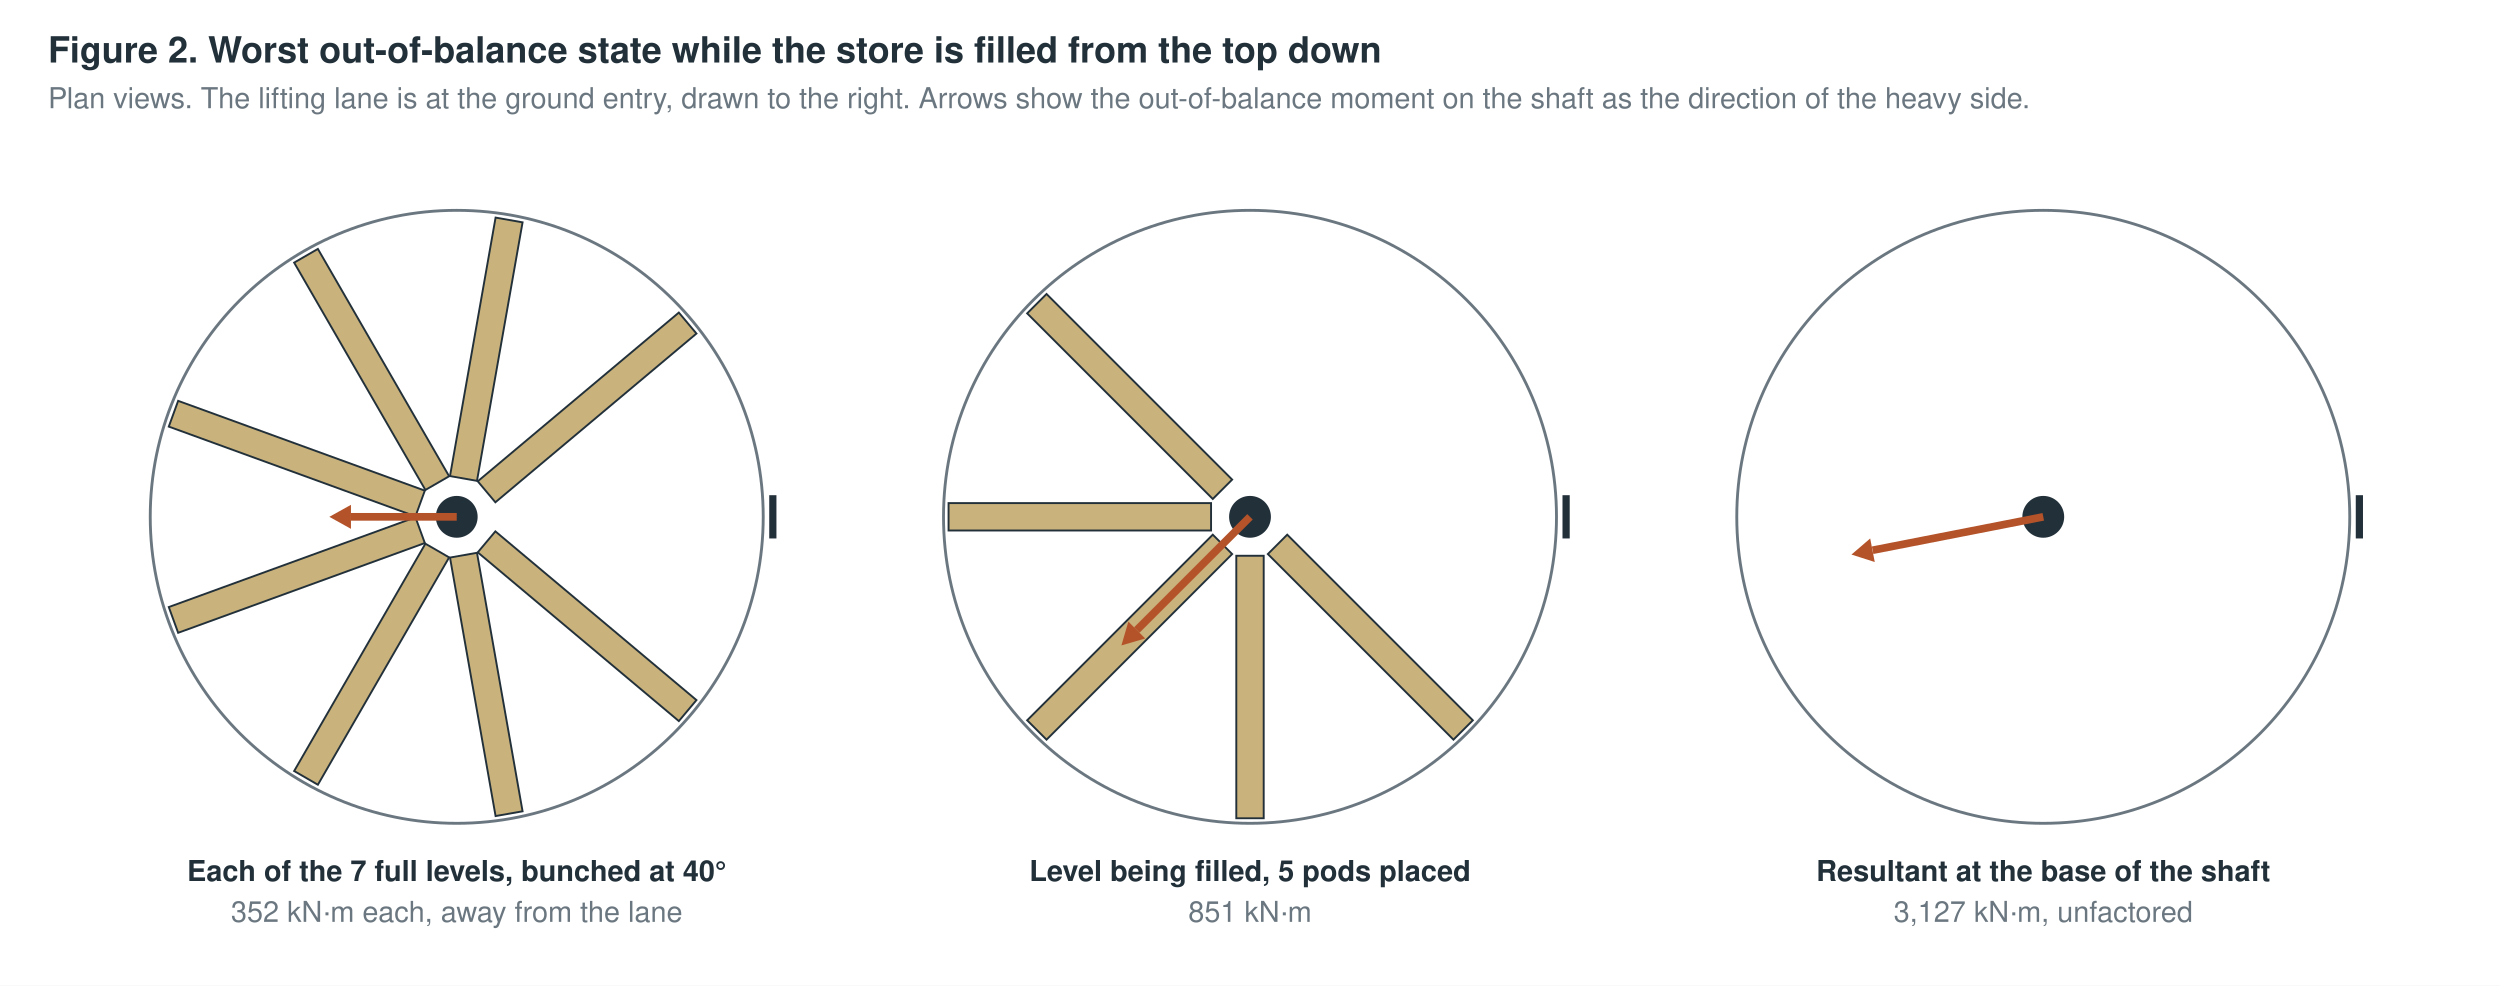
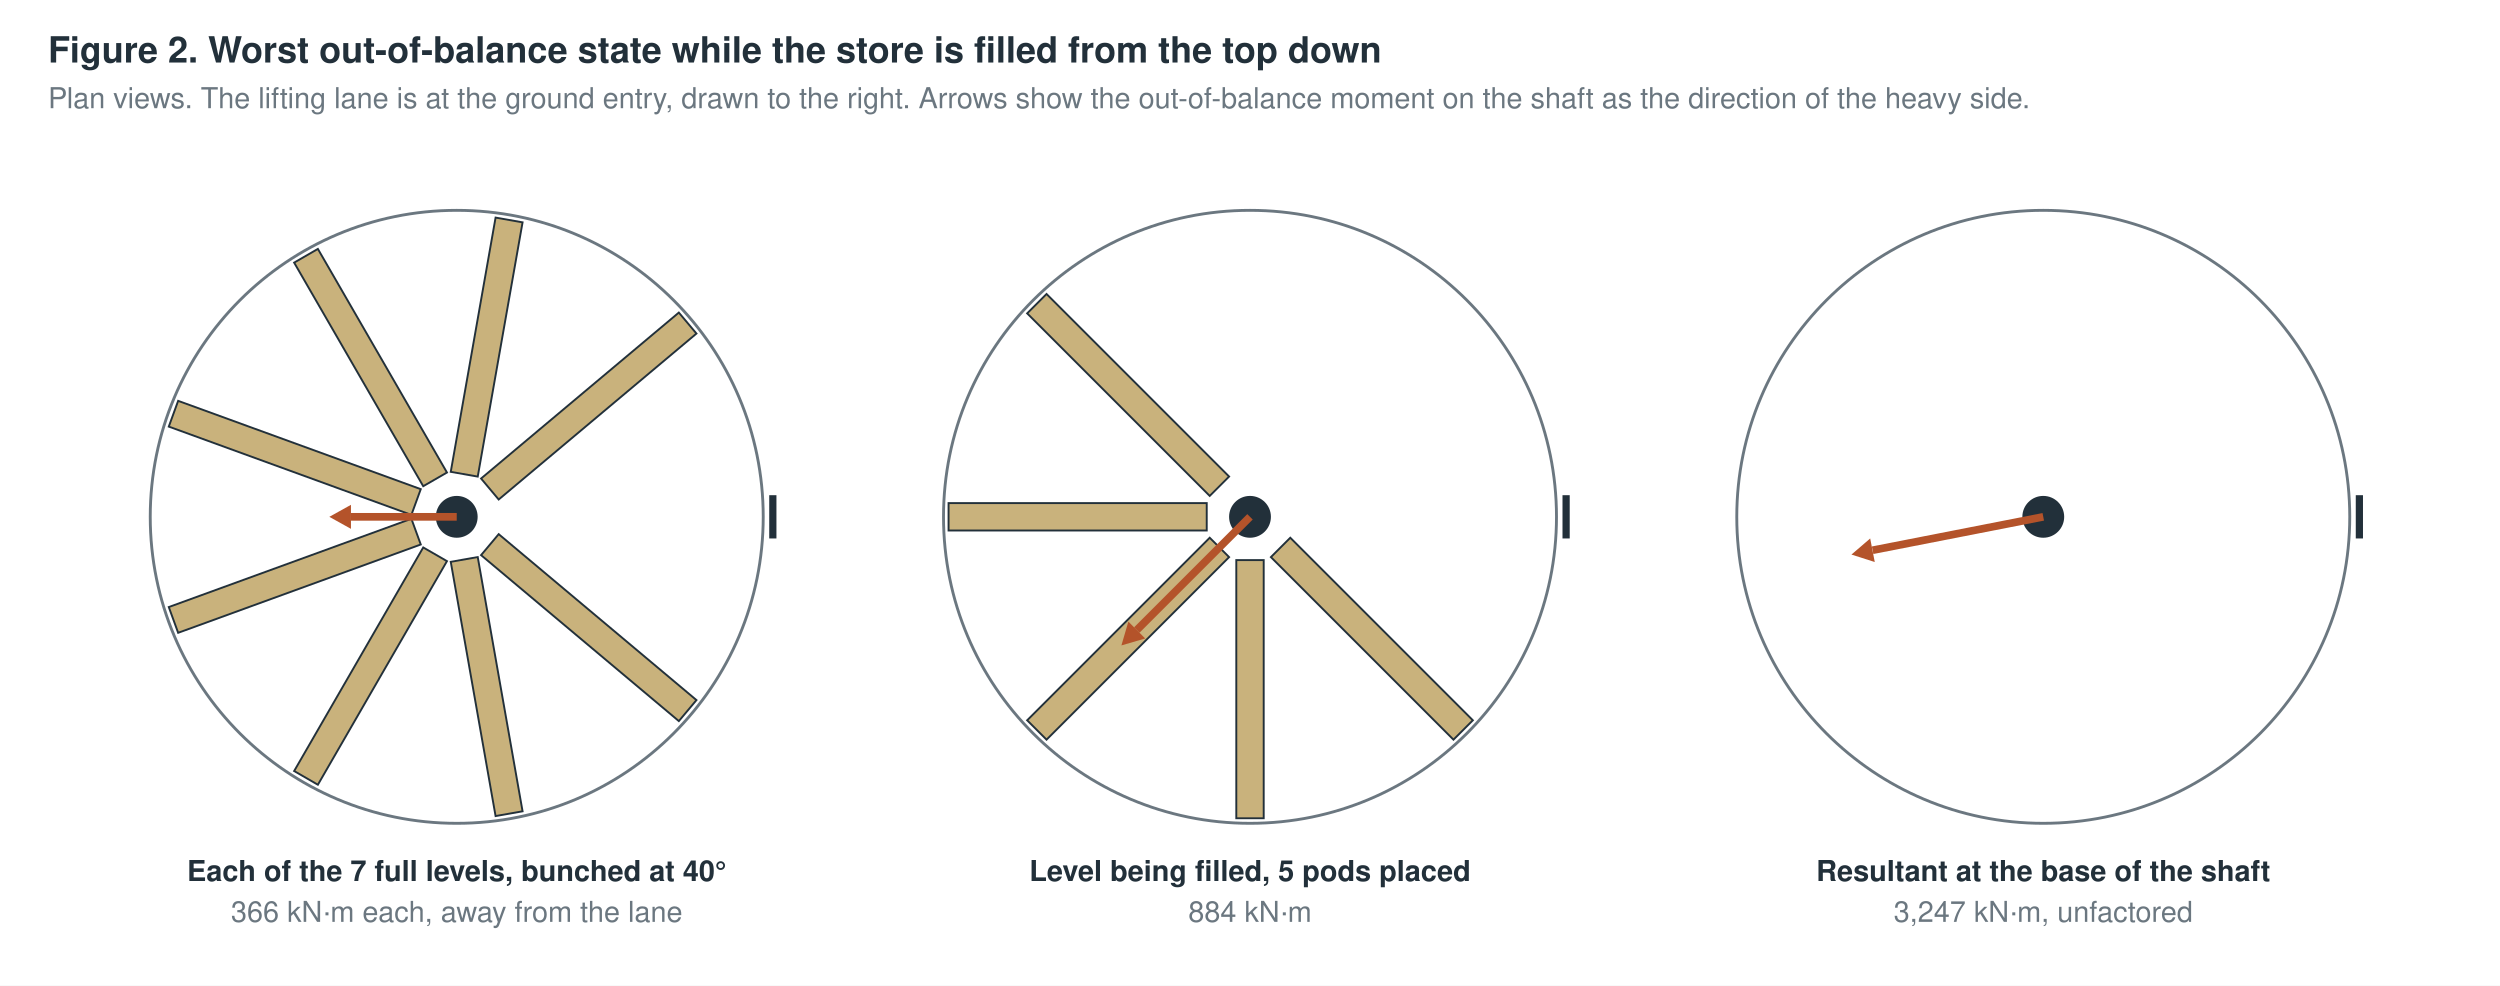
<svg xmlns="http://www.w3.org/2000/svg" viewBox="0 0 1040 410" width="1040" height="410" font-family="Helvetica, Arial, sans-serif" font-size="12">
  <rect width="1040" height="410" fill="#ffffff" />
  <text x="20" y="26" font-size="15" fill="#22303a" font-weight="bold">Figure 2. Worst out-of-balance state while the store is filled from the top down</text>
  <text x="20" y="45" fill="#6b7780">Plan views. The lifting lane is at the ground entry, drawn to the right. Arrows show the out-of-balance moment on the shaft as the direction of the heavy side.</text>
  <circle cx="190" cy="215" r="127.5" fill="none" stroke="#6b7780" stroke-width="1.2" />
  <circle cx="190" cy="215" r="8.7" fill="#22303a" />
  <path d="M321.5,206 v18" stroke="#22303a" stroke-width="3" />
-   <rect x="206.2" y="209.3" width="109.2" height="11.4" fill="#c9b27c" stroke="#22303a" stroke-width=".8" transform="rotate(-40.00 190 215)" />
-   <rect x="206.2" y="209.3" width="109.2" height="11.4" fill="#c9b27c" stroke="#22303a" stroke-width=".8" transform="rotate(-80.00 190 215)" />
-   <rect x="206.2" y="209.3" width="109.2" height="11.4" fill="#c9b27c" stroke="#22303a" stroke-width=".8" transform="rotate(-120.00 190 215)" />
-   <rect x="206.2" y="209.3" width="109.2" height="11.4" fill="#c9b27c" stroke="#22303a" stroke-width=".8" transform="rotate(-160.00 190 215)" />
-   <rect x="206.2" y="209.3" width="109.2" height="11.4" fill="#c9b27c" stroke="#22303a" stroke-width=".8" transform="rotate(-200.00 190 215)" />
-   <rect x="206.2" y="209.3" width="109.2" height="11.4" fill="#c9b27c" stroke="#22303a" stroke-width=".8" transform="rotate(-240.00 190 215)" />
-   <rect x="206.2" y="209.3" width="109.2" height="11.4" fill="#c9b27c" stroke="#22303a" stroke-width=".8" transform="rotate(-280.00 190 215)" />
-   <rect x="206.2" y="209.3" width="109.2" height="11.4" fill="#c9b27c" stroke="#22303a" stroke-width=".8" transform="rotate(-320.00 190 215)" />
+   <rect x="208.0" y="209.3" width="107.4" height="11.4" fill="#c9b27c" stroke="#22303a" stroke-width=".8" transform="rotate(-40.00 190 215)" />
+   <rect x="208.0" y="209.3" width="107.4" height="11.4" fill="#c9b27c" stroke="#22303a" stroke-width=".8" transform="rotate(-80.00 190 215)" />
+   <rect x="208.0" y="209.3" width="107.4" height="11.4" fill="#c9b27c" stroke="#22303a" stroke-width=".8" transform="rotate(-120.00 190 215)" />
+   <rect x="208.0" y="209.3" width="107.4" height="11.4" fill="#c9b27c" stroke="#22303a" stroke-width=".8" transform="rotate(-160.00 190 215)" />
+   <rect x="208.0" y="209.3" width="107.4" height="11.4" fill="#c9b27c" stroke="#22303a" stroke-width=".8" transform="rotate(-200.00 190 215)" />
+   <rect x="208.0" y="209.3" width="107.4" height="11.4" fill="#c9b27c" stroke="#22303a" stroke-width=".8" transform="rotate(-240.00 190 215)" />
+   <rect x="208.0" y="209.3" width="107.4" height="11.4" fill="#c9b27c" stroke="#22303a" stroke-width=".8" transform="rotate(-280.00 190 215)" />
+   <rect x="208.0" y="209.3" width="107.4" height="11.4" fill="#c9b27c" stroke="#22303a" stroke-width=".8" transform="rotate(-320.00 190 215)" />
  <line x1="190" y1="215" x2="146.0" y2="215.0" stroke="#b4532a" stroke-width="3.2" />
  <path d="M137.0,215.0 L146.0,210.0 L146.0,220.0 z" fill="#b4532a" />
  <text x="190" y="366.5" fill="#22303a" text-anchor="middle" font-weight="bold">Each of the 7 full levels, bunched at 40°</text>
-   <text x="190" y="383.5" fill="#6b7780" text-anchor="middle">352 kN·m each, away from the lane</text>
+   <text x="190" y="383.5" fill="#6b7780" text-anchor="middle">366 kN·m each, away from the lane</text>
  <circle cx="520" cy="215" r="127.5" fill="none" stroke="#6b7780" stroke-width="1.2" />
  <circle cx="520" cy="215" r="8.7" fill="#22303a" />
  <path d="M651.5,206 v18" stroke="#22303a" stroke-width="3" />
-   <rect x="536.2" y="209.3" width="109.2" height="11.4" fill="#c9b27c" stroke="#22303a" stroke-width=".8" transform="rotate(45.00 520 215)" />
-   <rect x="536.2" y="209.3" width="109.2" height="11.4" fill="#c9b27c" stroke="#22303a" stroke-width=".8" transform="rotate(90.00 520 215)" />
-   <rect x="536.2" y="209.3" width="109.2" height="11.4" fill="#c9b27c" stroke="#22303a" stroke-width=".8" transform="rotate(135.00 520 215)" />
-   <rect x="536.2" y="209.3" width="109.2" height="11.4" fill="#c9b27c" stroke="#22303a" stroke-width=".8" transform="rotate(180.00 520 215)" />
-   <rect x="536.2" y="209.3" width="109.2" height="11.4" fill="#c9b27c" stroke="#22303a" stroke-width=".8" transform="rotate(225.00 520 215)" />
+   <rect x="538.0" y="209.3" width="107.4" height="11.4" fill="#c9b27c" stroke="#22303a" stroke-width=".8" transform="rotate(45.00 520 215)" />
+   <rect x="538.0" y="209.3" width="107.4" height="11.4" fill="#c9b27c" stroke="#22303a" stroke-width=".8" transform="rotate(90.00 520 215)" />
+   <rect x="538.0" y="209.3" width="107.4" height="11.4" fill="#c9b27c" stroke="#22303a" stroke-width=".8" transform="rotate(135.00 520 215)" />
+   <rect x="538.0" y="209.3" width="107.4" height="11.4" fill="#c9b27c" stroke="#22303a" stroke-width=".8" transform="rotate(180.00 520 215)" />
+   <rect x="538.0" y="209.3" width="107.4" height="11.4" fill="#c9b27c" stroke="#22303a" stroke-width=".8" transform="rotate(225.00 520 215)" />
  <line x1="520" y1="215" x2="472.9" y2="262.1" stroke="#b4532a" stroke-width="3.2" />
  <path d="M466.5,268.5 L469.4,258.6 L476.4,265.6 z" fill="#b4532a" />
  <text x="520" y="366.5" fill="#22303a" text-anchor="middle" font-weight="bold">Level being filled, 5 pods placed</text>
-   <text x="520" y="383.5" fill="#6b7780" text-anchor="middle">851 kN·m</text>
+   <text x="520" y="383.5" fill="#6b7780" text-anchor="middle">884 kN·m</text>
  <circle cx="850" cy="215" r="127.5" fill="none" stroke="#6b7780" stroke-width="1.2" />
  <circle cx="850" cy="215" r="8.7" fill="#22303a" />
  <path d="M981.5,206 v18" stroke="#22303a" stroke-width="3" />
  <line x1="850" y1="215" x2="779.0" y2="228.9" stroke="#b4532a" stroke-width="3.2" />
  <path d="M770.2,230.7 L778.0,224.0 L779.9,233.8 z" fill="#b4532a" />
  <text x="850" y="366.5" fill="#22303a" text-anchor="middle" font-weight="bold">Resultant at the base of the shaft</text>
-   <text x="850" y="383.5" fill="#6b7780" text-anchor="middle">3,127 kN·m, unfactored</text>
+   <text x="850" y="383.5" fill="#6b7780" text-anchor="middle">3,247 kN·m, unfactored</text>
</svg>
